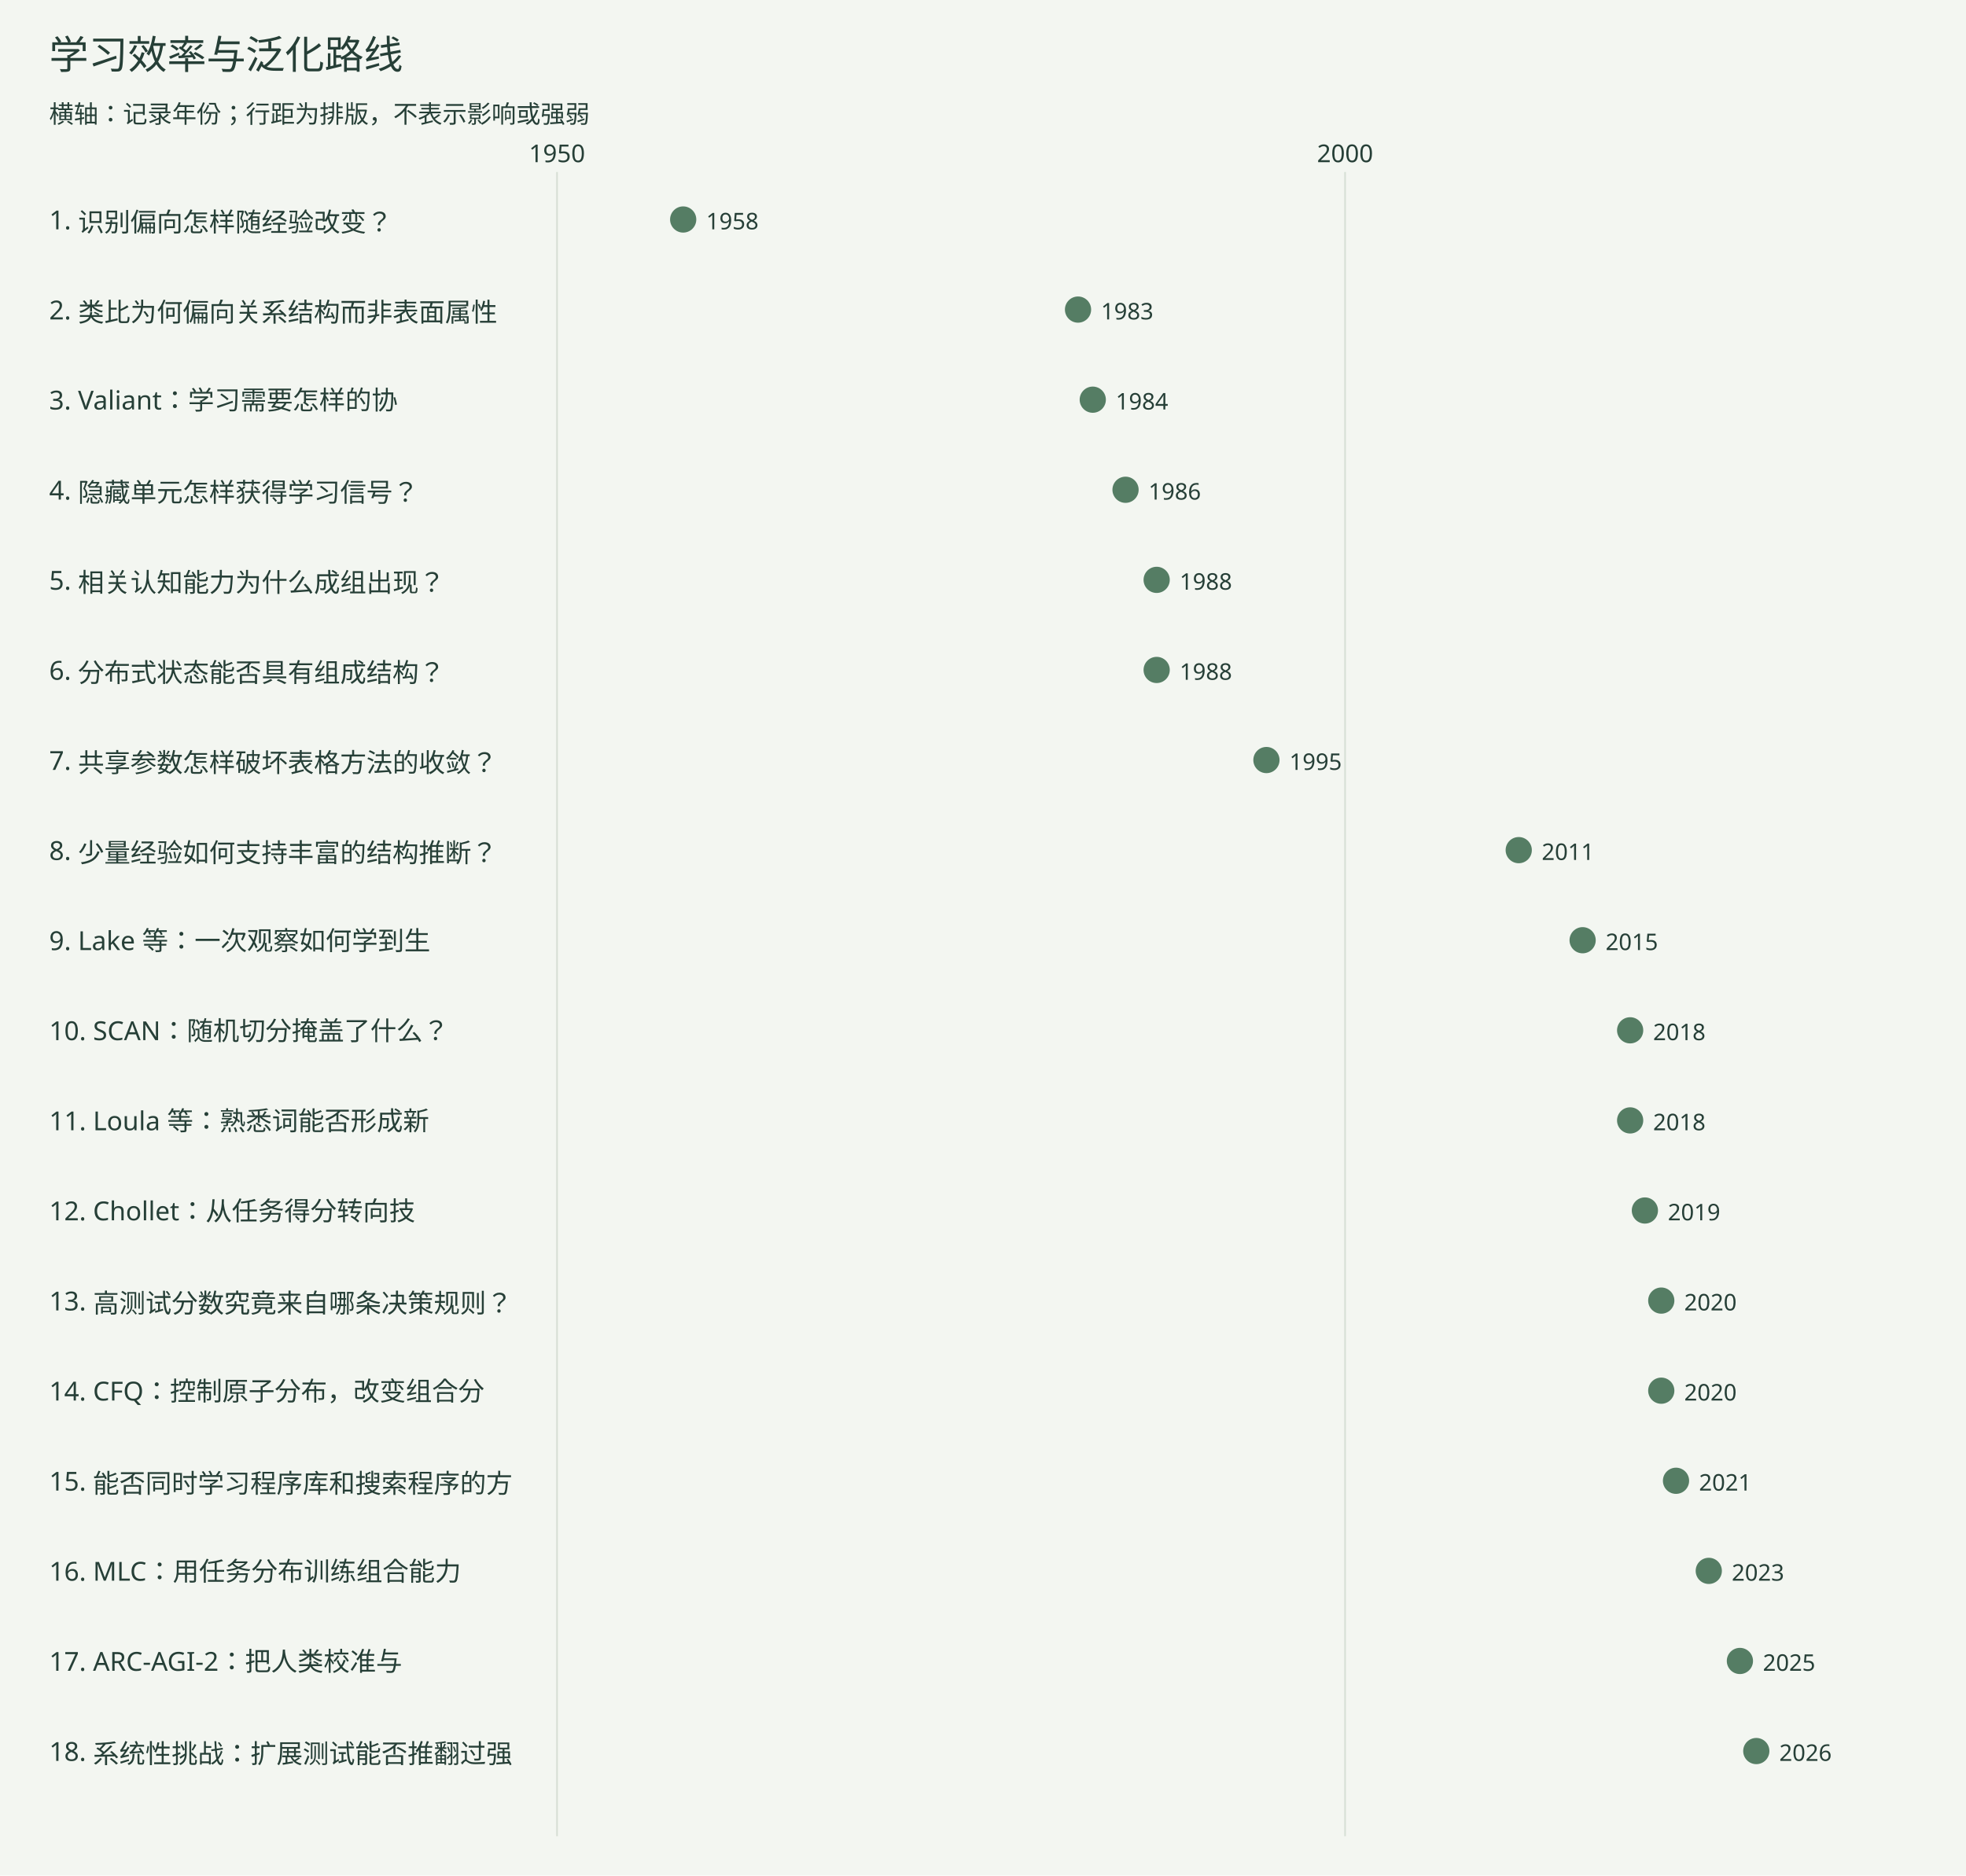
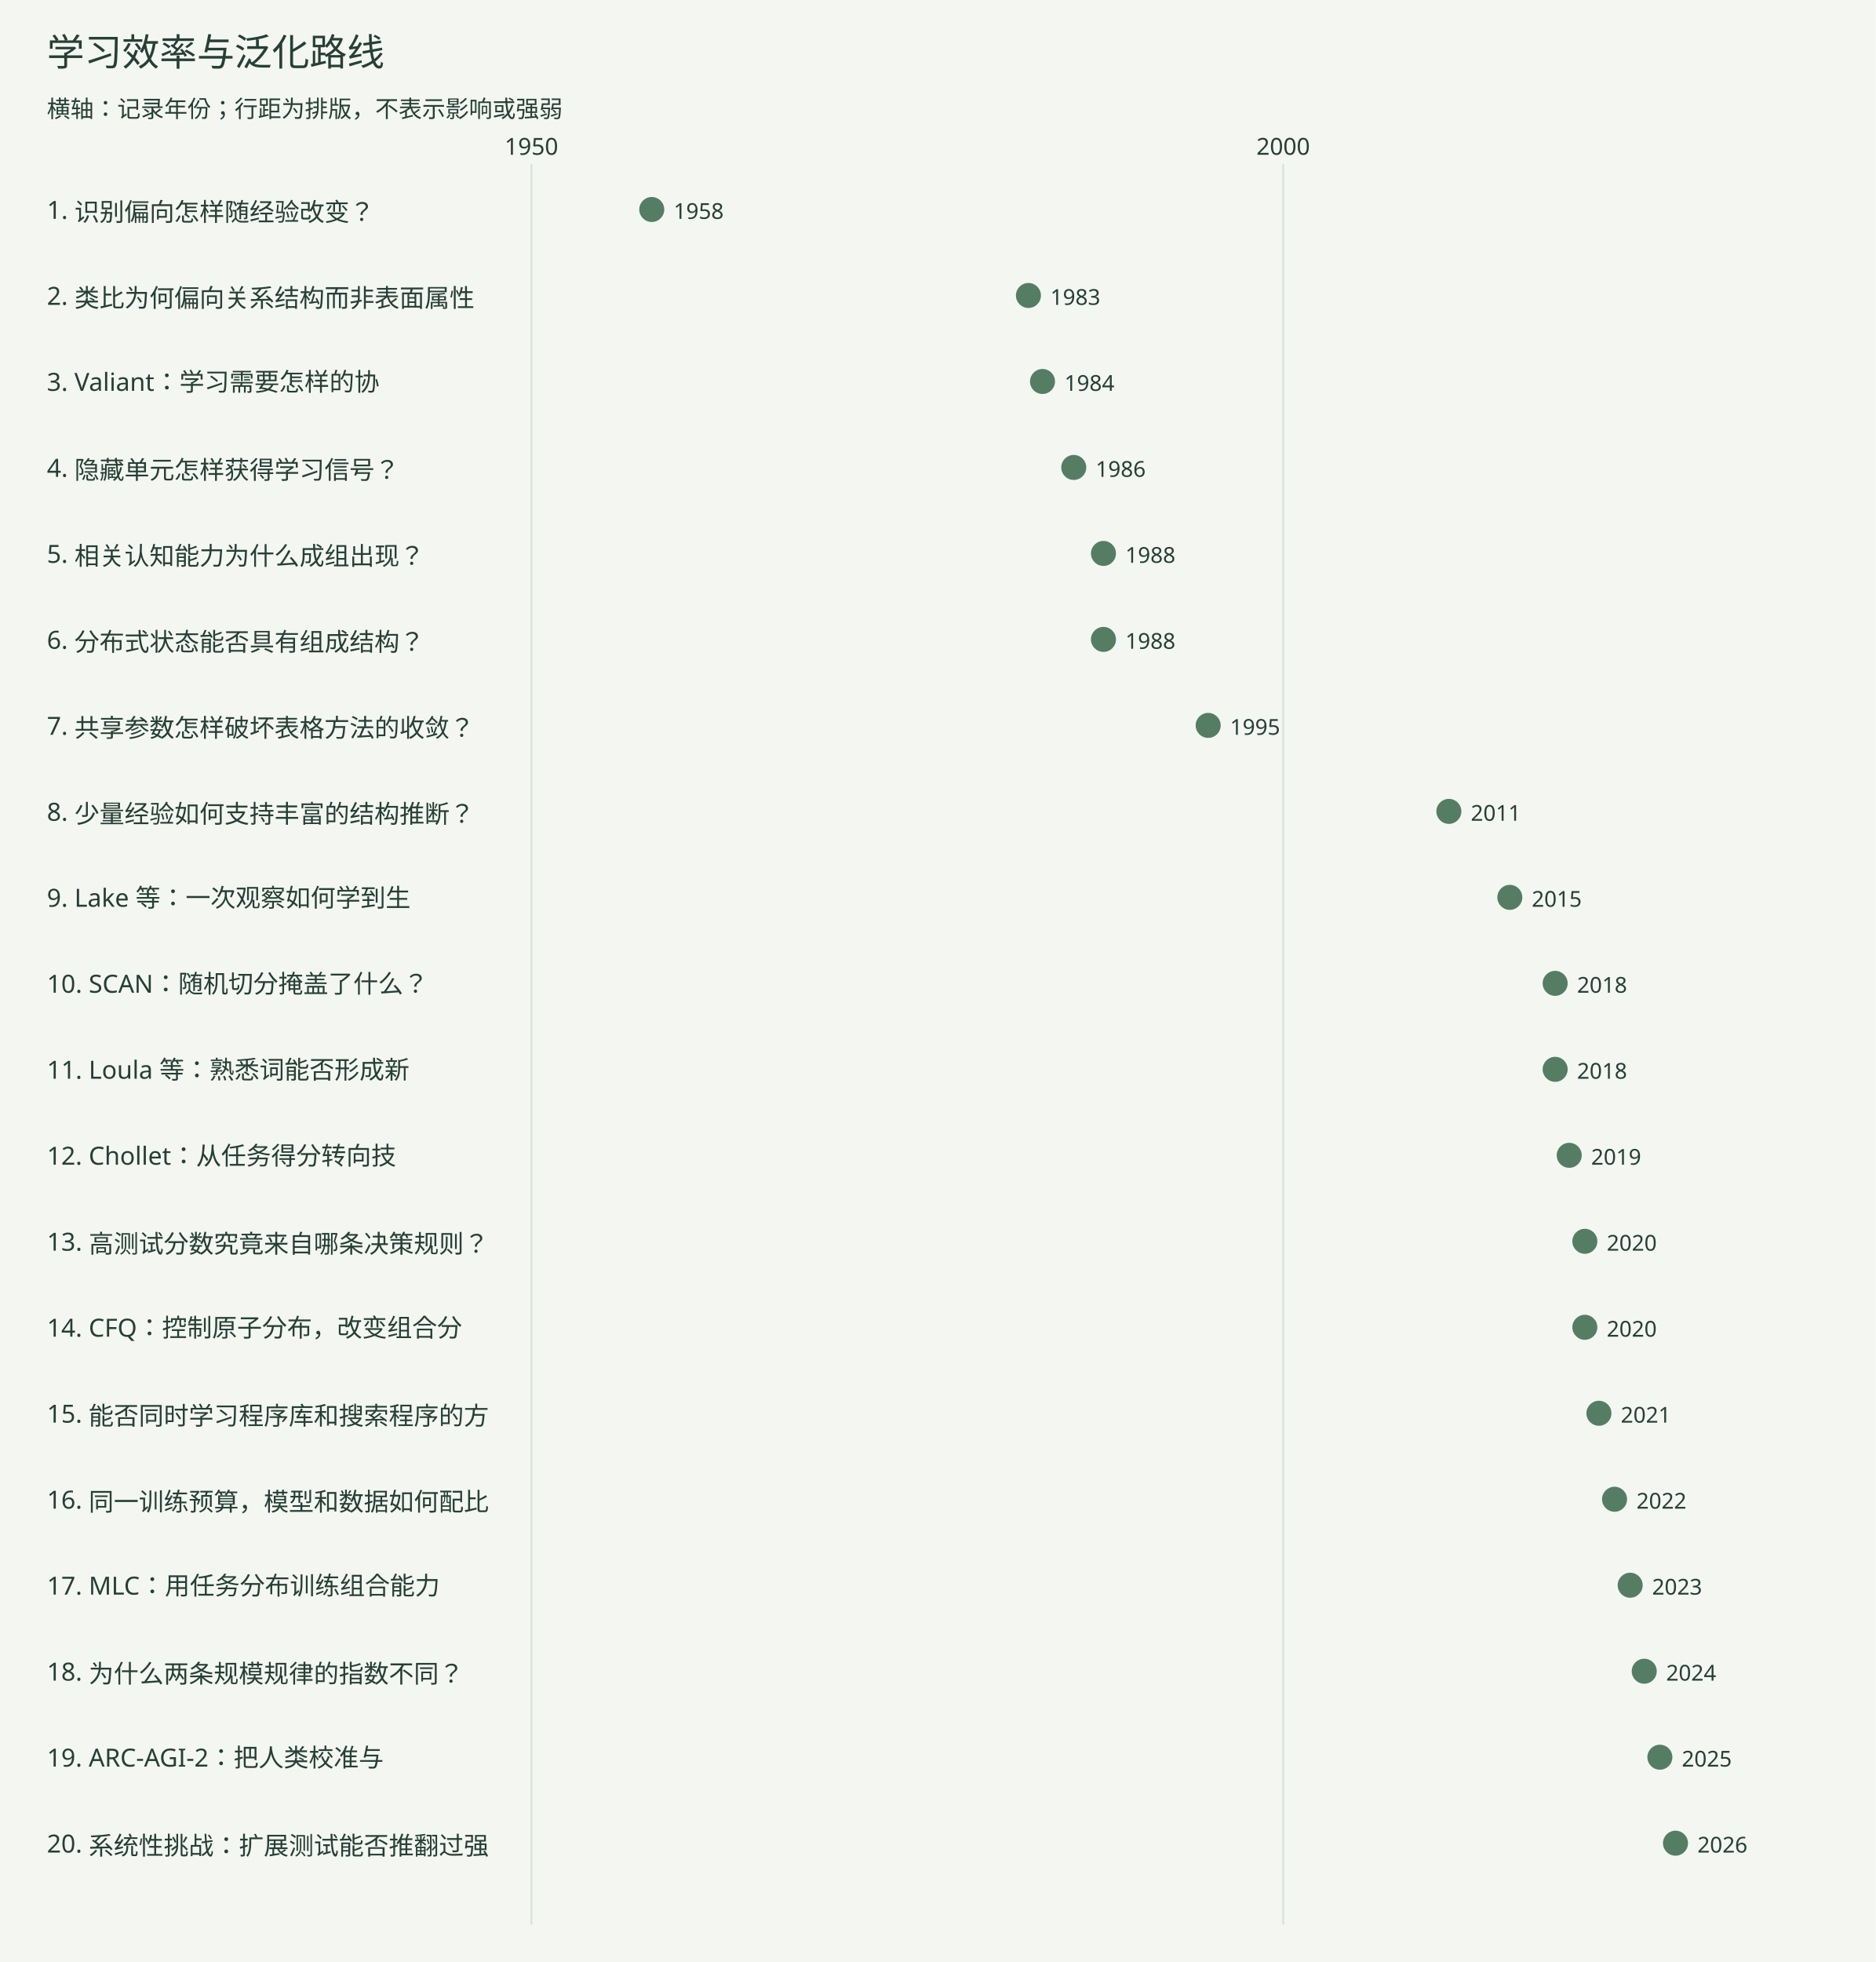
- <svg xmlns="http://www.w3.org/2000/svg" viewBox="0 0 1200 1145" role="img" aria-labelledby="title desc">
-   <rect width="1200" height="1145" fill="#f3f6f1" />
+ <svg xmlns="http://www.w3.org/2000/svg" viewBox="0 0 1200 1255" role="img" aria-labelledby="title desc">
+   <rect width="1200" height="1255" fill="#f3f6f1" />
  <g font-family="system-ui,sans-serif" fill="#263f37">
    <text x="30" y="42" font-size="24">学习效率与泛化路线</text>
    <text x="30" y="75" font-size="15">横轴：记录年份；行距为排版，不表示影响或强弱</text>
-     <line x1="340" x2="340" y1="105" y2="1121" stroke="#d6dfd5" />
+     <line x1="340" x2="340" y1="105" y2="1231" stroke="#d6dfd5" />
    <text x="340" y="99" text-anchor="middle" font-size="15">1950</text>
-     <line x1="821" x2="821" y1="105" y2="1121" stroke="#d6dfd5" />
+     <line x1="821" x2="821" y1="105" y2="1231" stroke="#d6dfd5" />
    <text x="821" y="99" text-anchor="middle" font-size="15">2000</text>
    <a href="/research/intelligence/timelines/learning-efficiency/#e-rosenblatt-1958">
      <text x="30" y="140" font-size="16">1. 识别偏向怎样随经验改变？</text>
      <circle cx="417" cy="134" r="8" fill="#557d64" />
      <circle cx="417" cy="134" r="22" fill="transparent" pointer-events="all" />
      <text x="431" y="140" font-size="14">1958</text>
    </a>
    <a href="/research/intelligence/timelines/learning-efficiency/#e-gentner-1983">
      <text x="30" y="195" font-size="16">2. 类比为何偏向关系结构而非表面属性</text>
      <circle cx="658" cy="189" r="8" fill="#557d64" />
      <circle cx="658" cy="189" r="22" fill="transparent" pointer-events="all" />
      <text x="672" y="195" font-size="14">1983</text>
    </a>
    <a href="/research/intelligence/timelines/learning-efficiency/#e-valiant-1984">
      <text x="30" y="250" font-size="16">3. Valiant：学习需要怎样的协</text>
      <circle cx="667" cy="244" r="8" fill="#557d64" />
      <circle cx="667" cy="244" r="22" fill="transparent" pointer-events="all" />
      <text x="681" y="250" font-size="14">1984</text>
    </a>
    <a href="/research/intelligence/timelines/learning-efficiency/#e-rumelhart-1986">
      <text x="30" y="305" font-size="16">4. 隐藏单元怎样获得学习信号？</text>
      <circle cx="687" cy="299" r="8" fill="#557d64" />
      <circle cx="687" cy="299" r="22" fill="transparent" pointer-events="all" />
      <text x="701" y="305" font-size="14">1986</text>
    </a>
    <a href="/research/intelligence/timelines/learning-efficiency/#e-fodor-pylyshyn-1988">
      <text x="30" y="360" font-size="16">5. 相关认知能力为什么成组出现？</text>
      <circle cx="706" cy="354" r="8" fill="#557d64" />
      <circle cx="706" cy="354" r="22" fill="transparent" pointer-events="all" />
      <text x="720" y="360" font-size="14">1988</text>
    </a>
    <a href="/research/intelligence/timelines/learning-efficiency/#e-smolensky-1988-bbs">
      <text x="30" y="415" font-size="16">6. 分布式状态能否具有组成结构？</text>
      <circle cx="706" cy="409" r="8" fill="#557d64" />
      <circle cx="706" cy="409" r="22" fill="transparent" pointer-events="all" />
      <text x="720" y="415" font-size="14">1988</text>
    </a>
    <a href="/research/intelligence/timelines/learning-efficiency/#e-baird-1995">
      <text x="30" y="470" font-size="16">7. 共享参数怎样破坏表格方法的收敛？</text>
      <circle cx="773" cy="464" r="8" fill="#557d64" />
      <circle cx="773" cy="464" r="22" fill="transparent" pointer-events="all" />
      <text x="787" y="470" font-size="14">1995</text>
    </a>
    <a href="/research/intelligence/timelines/learning-efficiency/#e-tenenbaum-2011">
      <text x="30" y="525" font-size="16">8. 少量经验如何支持丰富的结构推断？</text>
      <circle cx="927" cy="519" r="8" fill="#557d64" />
      <circle cx="927" cy="519" r="22" fill="transparent" pointer-events="all" />
      <text x="941" y="525" font-size="14">2011</text>
    </a>
    <a href="/research/intelligence/timelines/learning-efficiency/#e-lake-2015">
      <text x="30" y="580" font-size="16">9. Lake 等：一次观察如何学到生</text>
      <circle cx="966" cy="574" r="8" fill="#557d64" />
      <circle cx="966" cy="574" r="22" fill="transparent" pointer-events="all" />
      <text x="980" y="580" font-size="14">2015</text>
    </a>
    <a href="/research/intelligence/timelines/learning-efficiency/#e-lake-baroni-2018">
      <text x="30" y="635" font-size="16">10. SCAN：随机切分掩盖了什么？</text>
      <circle cx="995" cy="629" r="8" fill="#557d64" />
      <circle cx="995" cy="629" r="22" fill="transparent" pointer-events="all" />
      <text x="1009" y="635" font-size="14">2018</text>
    </a>
    <a href="/research/intelligence/timelines/learning-efficiency/#e-loula-2018">
      <text x="30" y="690" font-size="16">11. Loula 等：熟悉词能否形成新</text>
      <circle cx="995" cy="684" r="8" fill="#557d64" />
      <circle cx="995" cy="684" r="22" fill="transparent" pointer-events="all" />
      <text x="1009" y="690" font-size="14">2018</text>
    </a>
    <a href="/research/intelligence/timelines/learning-efficiency/#e-chollet-2019">
      <text x="30" y="745" font-size="16">12. Chollet：从任务得分转向技</text>
      <circle cx="1004" cy="739" r="8" fill="#557d64" />
      <circle cx="1004" cy="739" r="22" fill="transparent" pointer-events="all" />
      <text x="1018" y="745" font-size="14">2019</text>
    </a>
    <a href="/research/intelligence/timelines/learning-efficiency/#e-geirhos-2020">
      <text x="30" y="800" font-size="16">13. 高测试分数究竟来自哪条决策规则？</text>
      <circle cx="1014" cy="794" r="8" fill="#557d64" />
      <circle cx="1014" cy="794" r="22" fill="transparent" pointer-events="all" />
      <text x="1028" y="800" font-size="14">2020</text>
    </a>
    <a href="/research/intelligence/timelines/learning-efficiency/#e-keysers-2020">
      <text x="30" y="855" font-size="16">14. CFQ：控制原子分布，改变组合分</text>
      <circle cx="1014" cy="849" r="8" fill="#557d64" />
      <circle cx="1014" cy="849" r="22" fill="transparent" pointer-events="all" />
      <text x="1028" y="855" font-size="14">2020</text>
    </a>
    <a href="/research/intelligence/timelines/learning-efficiency/#e-ellis-2021">
      <text x="30" y="910" font-size="16">15. 能否同时学习程序库和搜索程序的方</text>
      <circle cx="1023" cy="904" r="8" fill="#557d64" />
      <circle cx="1023" cy="904" r="22" fill="transparent" pointer-events="all" />
      <text x="1037" y="910" font-size="14">2021</text>
    </a>
+     <a href="/research/intelligence/timelines/learning-efficiency/#e-hoffmann-2022">
+       <text x="30" y="965" font-size="16">16. 同一训练预算，模型和数据如何配比</text>
+       <circle cx="1033" cy="959" r="8" fill="#557d64" />
+       <circle cx="1033" cy="959" r="22" fill="transparent" pointer-events="all" />
+       <text x="1047" y="965" font-size="14">2022</text>
+     </a>
    <a href="/research/intelligence/timelines/learning-efficiency/#e-lake-baroni-2023">
-       <text x="30" y="965" font-size="16">16. MLC：用任务分布训练组合能力</text>
-       <circle cx="1043" cy="959" r="8" fill="#557d64" />
-       <circle cx="1043" cy="959" r="22" fill="transparent" pointer-events="all" />
-       <text x="1057" y="965" font-size="14">2023</text>
+       <text x="30" y="1020" font-size="16">17. MLC：用任务分布训练组合能力</text>
+       <circle cx="1043" cy="1014" r="8" fill="#557d64" />
+       <circle cx="1043" cy="1014" r="22" fill="transparent" pointer-events="all" />
+       <text x="1057" y="1020" font-size="14">2023</text>
+     </a>
+     <a href="/research/intelligence/timelines/learning-efficiency/#e-pearce-song-2024">
+       <text x="30" y="1075" font-size="16">18. 为什么两条规模规律的指数不同？</text>
+       <circle cx="1052" cy="1069" r="8" fill="#557d64" />
+       <circle cx="1052" cy="1069" r="22" fill="transparent" pointer-events="all" />
+       <text x="1066" y="1075" font-size="14">2024</text>
    </a>
    <a href="/research/intelligence/timelines/learning-efficiency/#e-arc-agi-2-2025">
-       <text x="30" y="1020" font-size="16">17. ARC-AGI-2：把人类校准与</text>
-       <circle cx="1062" cy="1014" r="8" fill="#557d64" />
-       <circle cx="1062" cy="1014" r="22" fill="transparent" pointer-events="all" />
-       <text x="1076" y="1020" font-size="14">2025</text>
+       <text x="30" y="1130" font-size="16">19. ARC-AGI-2：把人类校准与</text>
+       <circle cx="1062" cy="1124" r="8" fill="#557d64" />
+       <circle cx="1062" cy="1124" r="22" fill="transparent" pointer-events="all" />
+       <text x="1076" y="1130" font-size="14">2025</text>
    </a>
    <a href="/research/intelligence/timelines/learning-efficiency/#e-goodale-mascarenhas-2026">
-       <text x="30" y="1075" font-size="16">18. 系统性挑战：扩展测试能否推翻过强</text>
-       <circle cx="1072" cy="1069" r="8" fill="#557d64" />
-       <circle cx="1072" cy="1069" r="22" fill="transparent" pointer-events="all" />
-       <text x="1086" y="1075" font-size="14">2026</text>
+       <text x="30" y="1185" font-size="16">20. 系统性挑战：扩展测试能否推翻过强</text>
+       <circle cx="1072" cy="1179" r="8" fill="#557d64" />
+       <circle cx="1072" cy="1179" r="22" fill="transparent" pointer-events="all" />
+       <text x="1086" y="1185" font-size="14">2026</text>
    </a>
  </g>
</svg>
